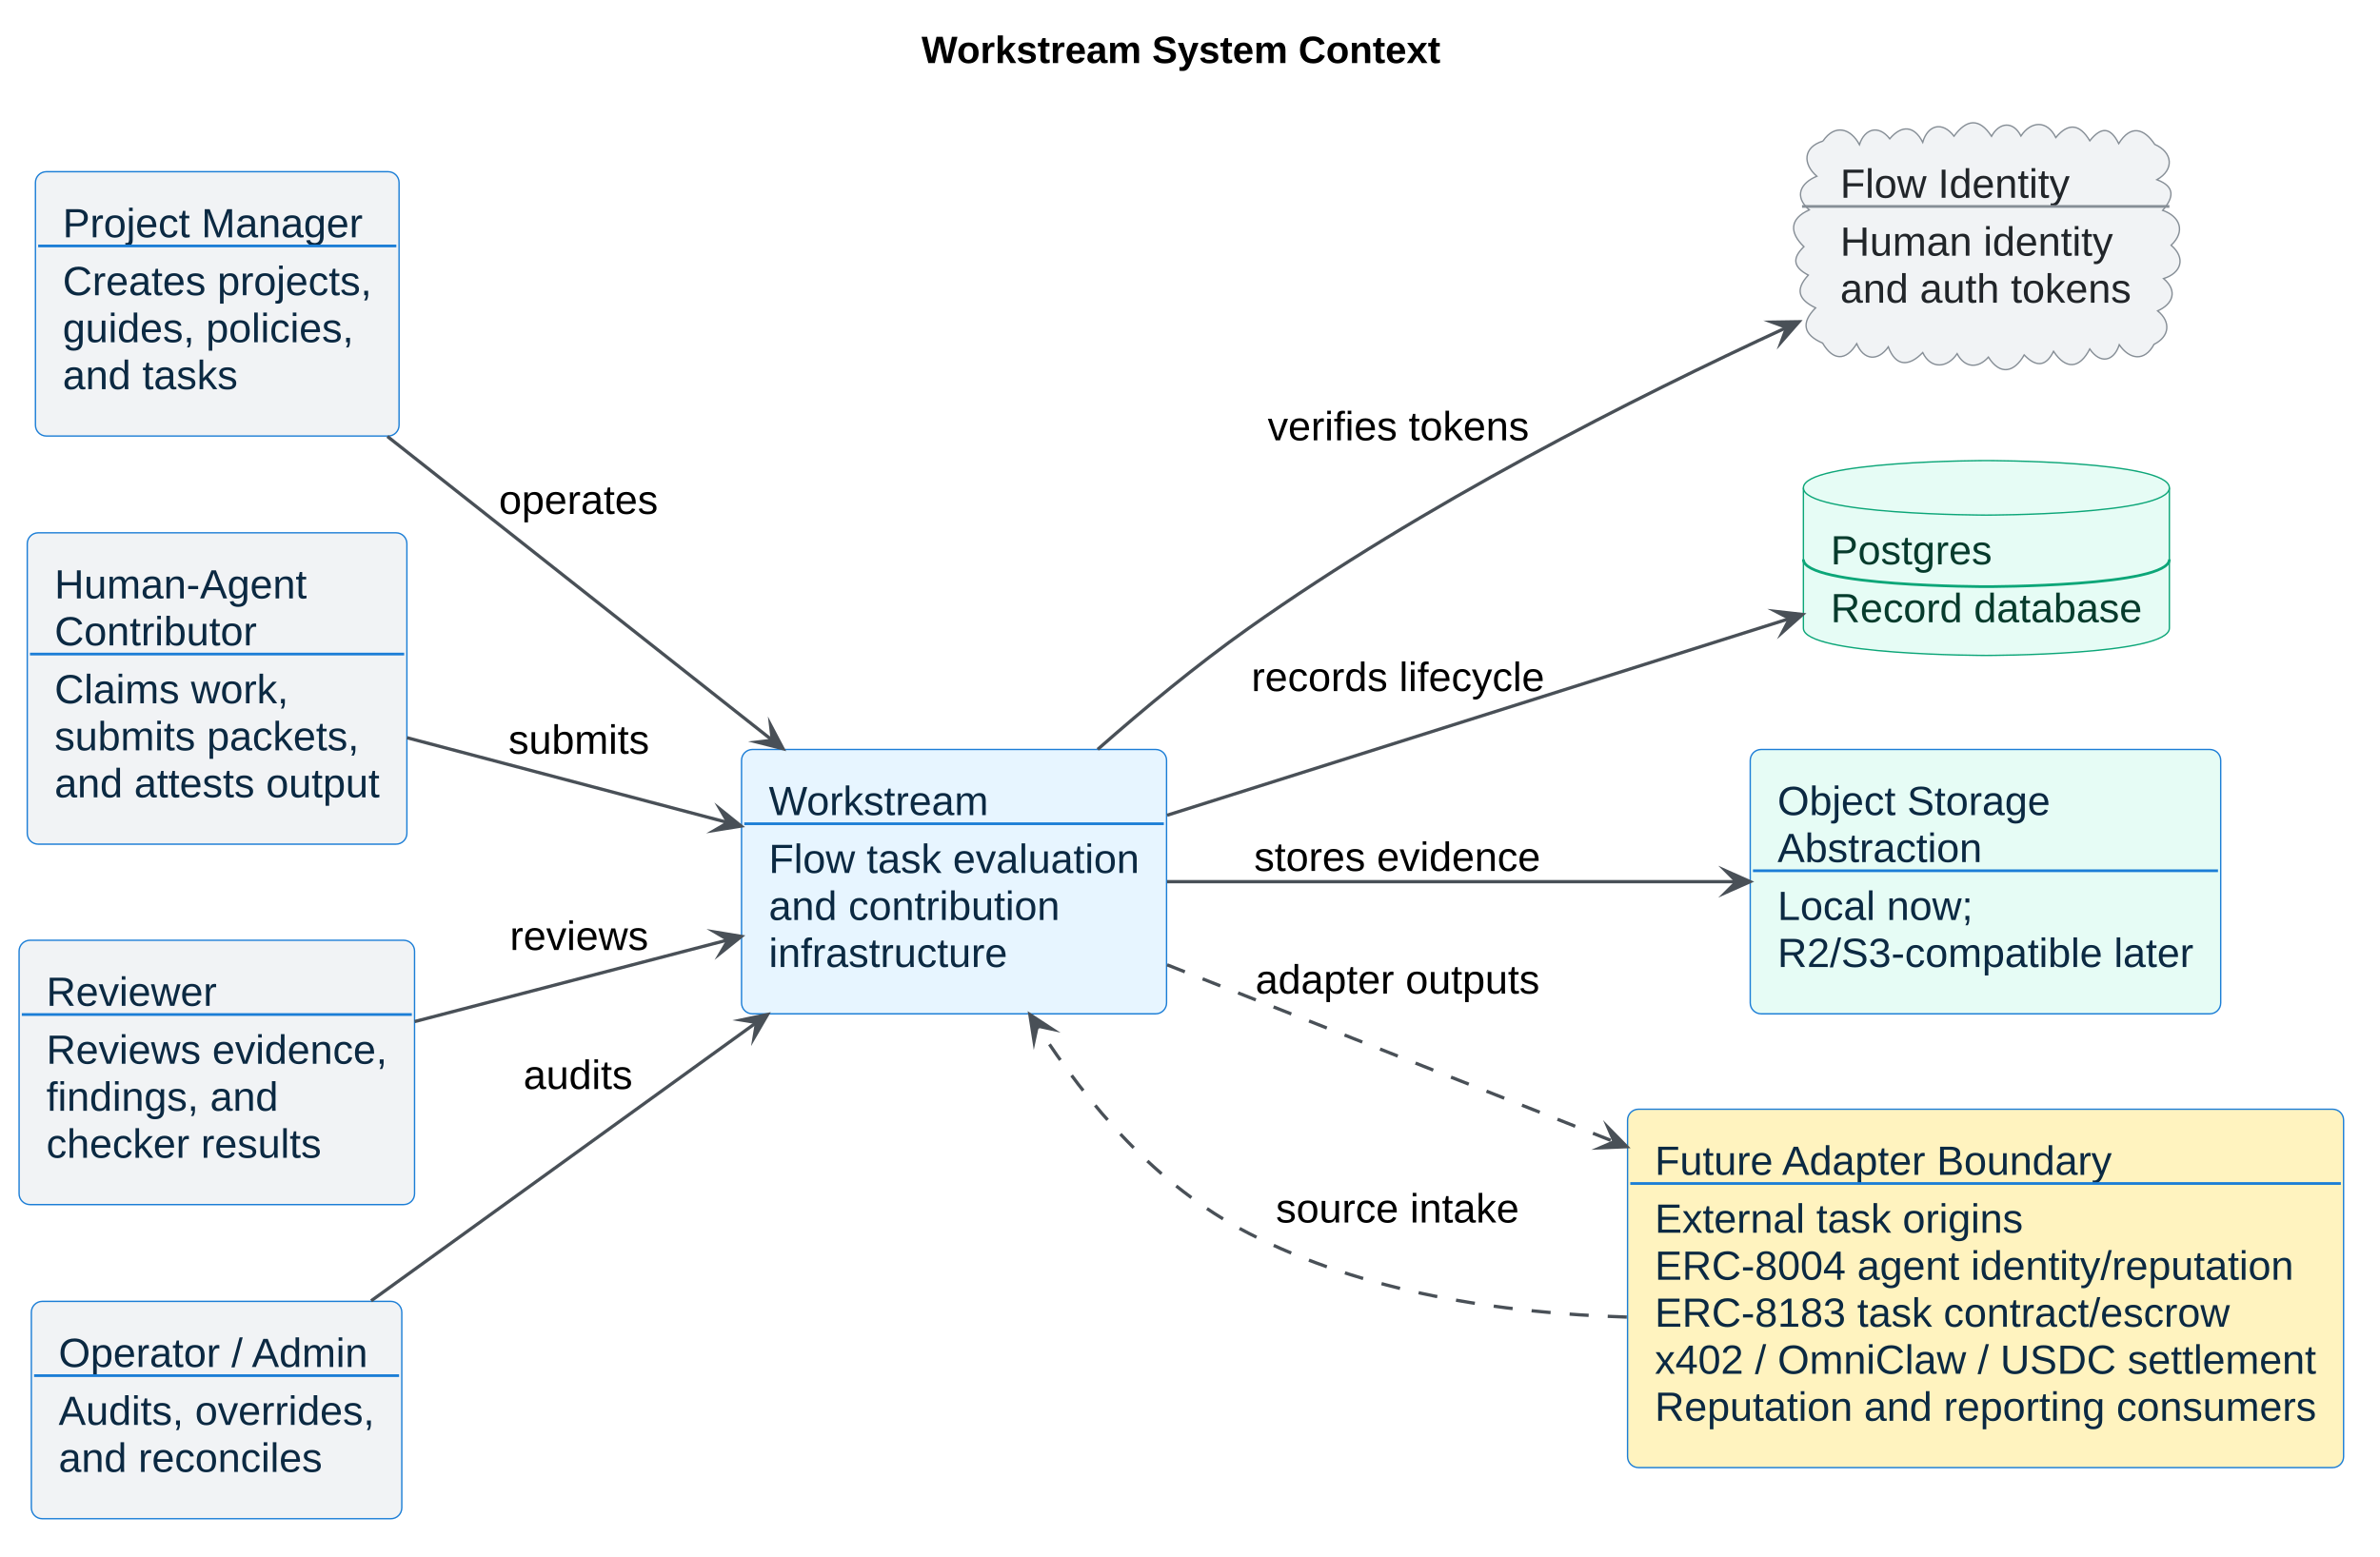
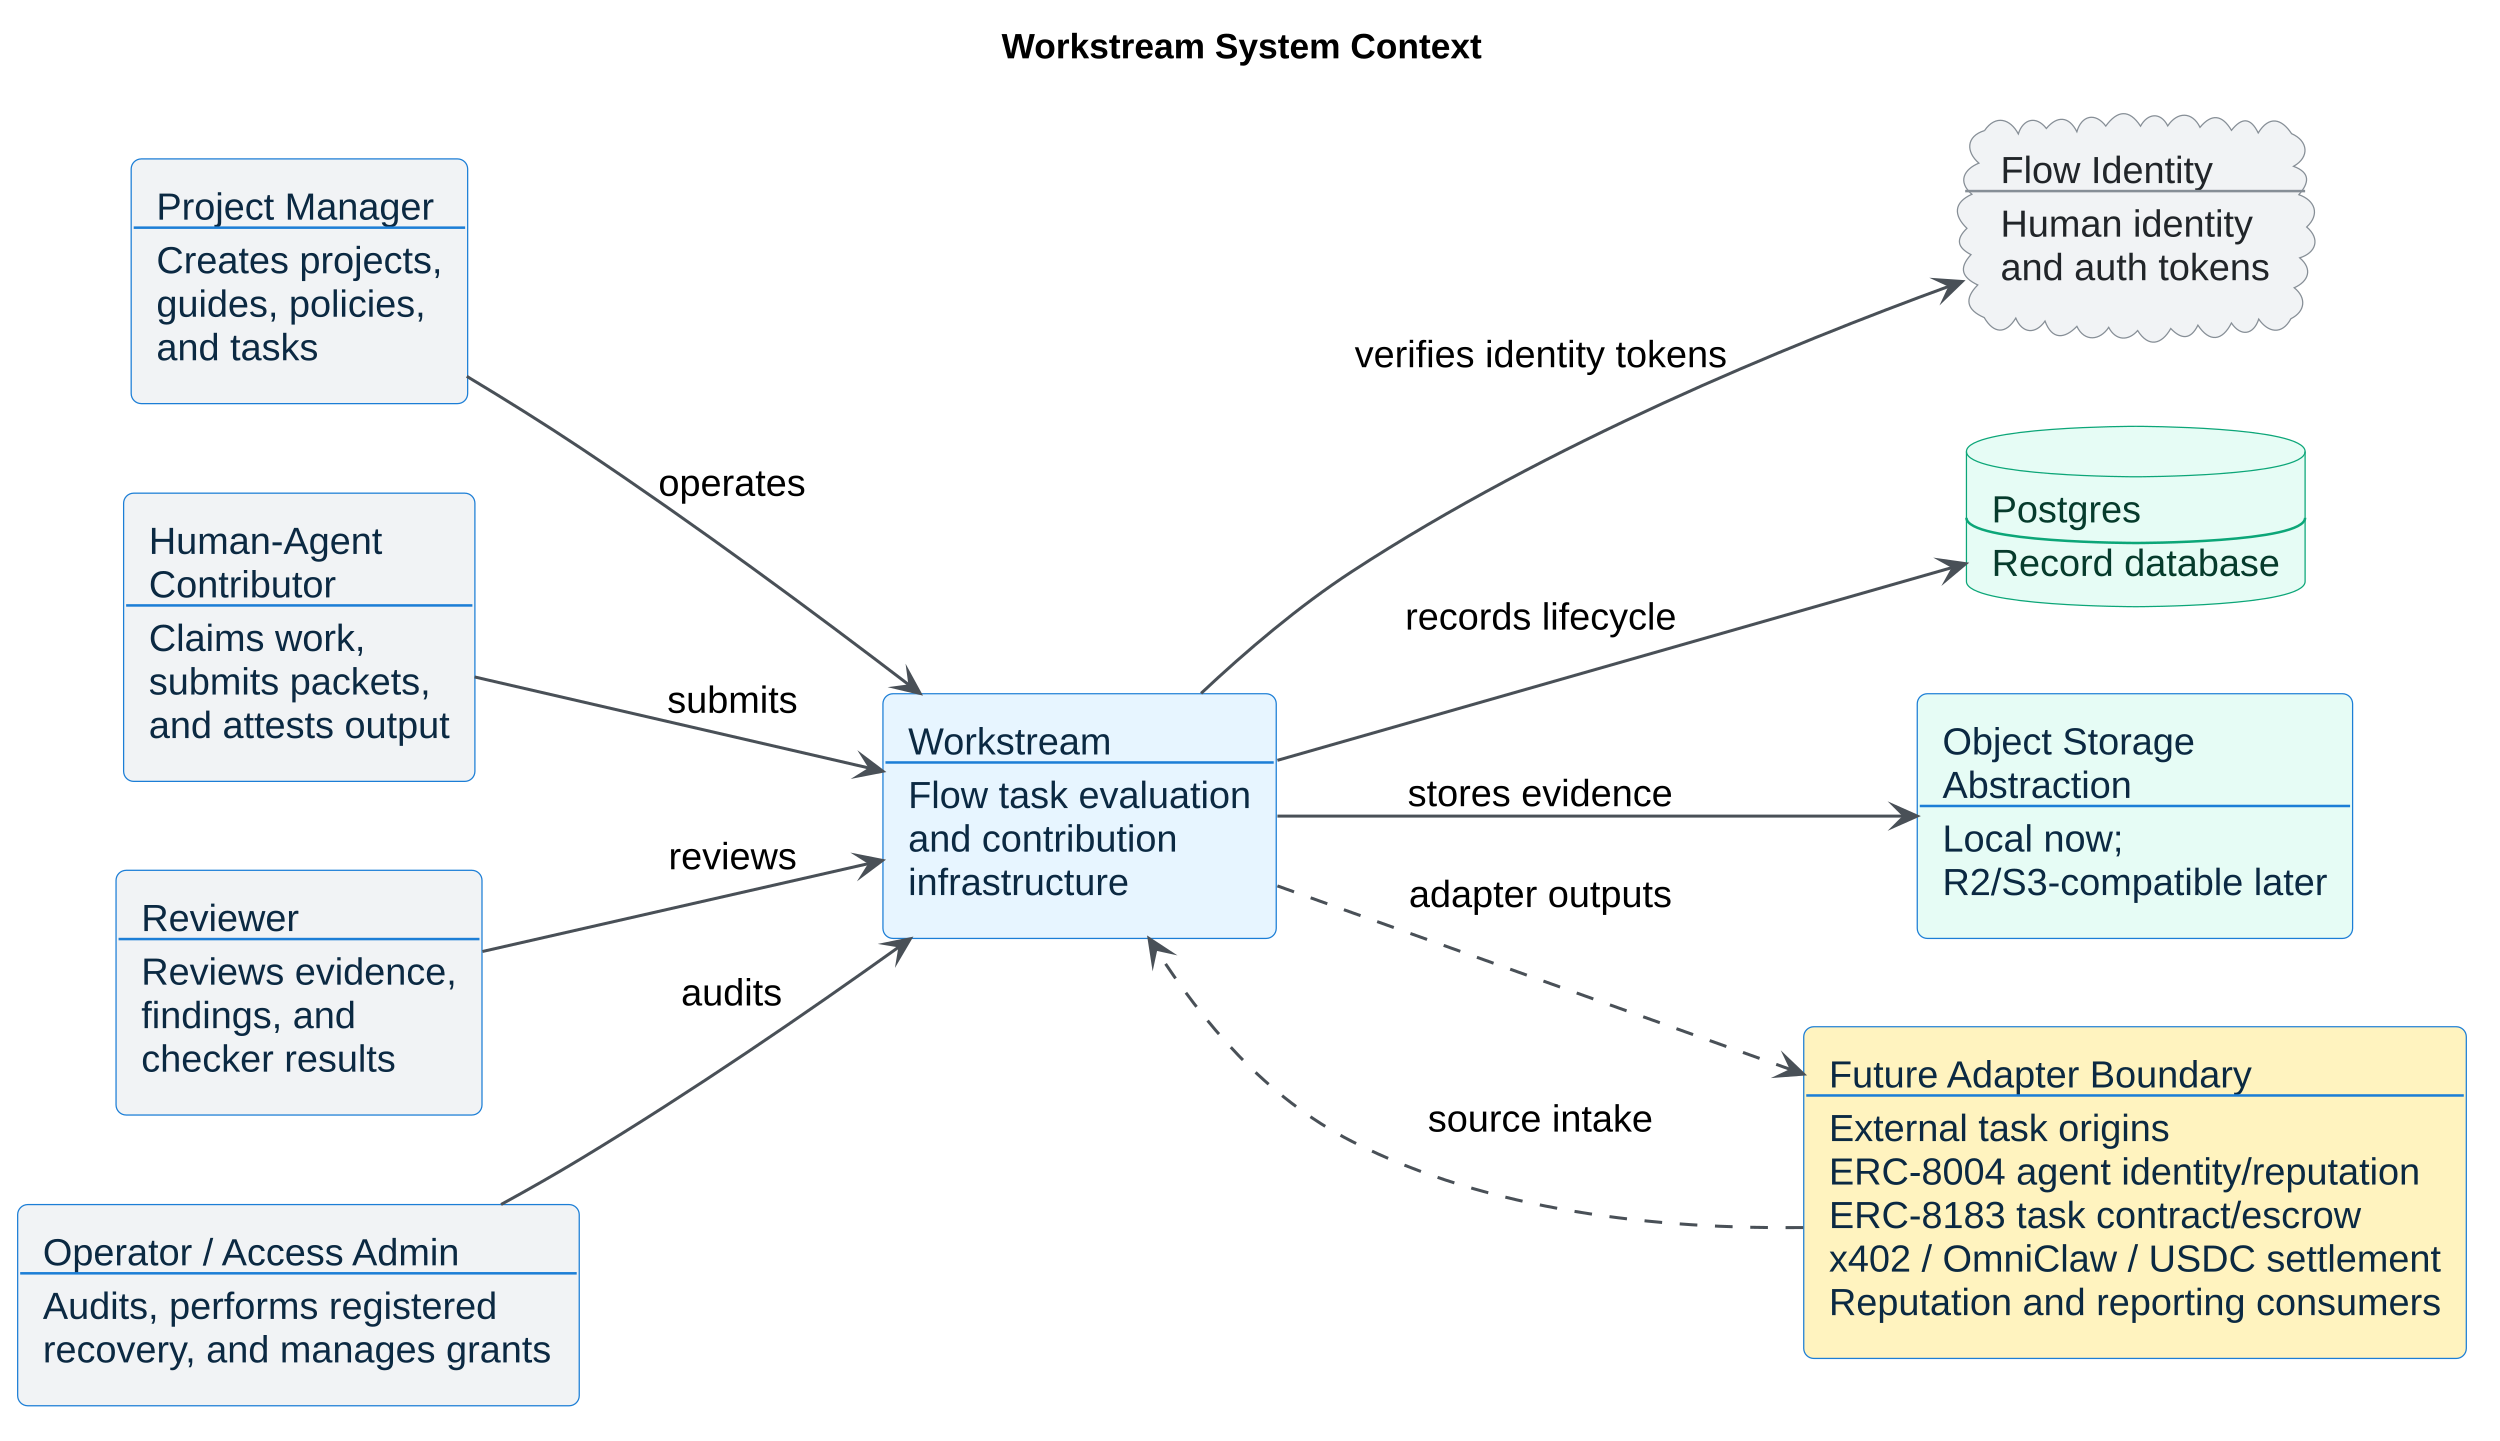
- <svg xmlns="http://www.w3.org/2000/svg" contentStyleType="text/css" data-diagram-type="DESCRIPTION" height="571px" preserveAspectRatio="none" style="width:873px;height:571px;background:#FFFFFF;" version="1.1" viewBox="0 0 873 571" width="873px" zoomAndPan="magnify">
+ <svg xmlns="http://www.w3.org/2000/svg" contentStyleType="text/css" data-diagram-type="DESCRIPTION" height="571px" preserveAspectRatio="none" style="width:991px;height:571px;background:#FFFFFF;" version="1.1" viewBox="0 0 991 571" width="991px" zoomAndPan="magnify">
  <defs />
  <g>
    <g class="title" data-source-line="1">
-       <text fill="#000000" font-family="Arial" font-size="14" font-weight="700" lengthAdjust="spacing" textLength="190.613" x="338.015" y="23.132">Workstream System Context</text>
+       <text fill="#000000" font-family="Arial" font-size="14" font-weight="700" lengthAdjust="spacing" textLength="190.613" x="397.015" y="23.132">Workstream System Context</text>
    </g>
    <g class="entity" data-qualified-name="project_manager" data-source-line="29" id="ent0001">
-       <rect fill="#F1F3F5" height="96.994" rx="4" ry="4" style="stroke:#1C7ED6;stroke-width:0.5;" width="133.379" x="13" y="62.996" />
-       <text fill="#0B2942" font-family="Arial" font-size="15" lengthAdjust="spacing" textLength="110.054" x="23" y="87.066">Project Manager</text>
-       <line style="stroke:#1C7ED6;stroke-width:1;" x1="14" x2="145.379" y1="90.244" y2="90.244" />
-       <text fill="#0B2942" font-family="Arial" font-size="15" lengthAdjust="spacing" textLength="113.379" x="23" y="108.314">Creates projects,</text>
-       <text fill="#0B2942" font-family="Arial" font-size="15" lengthAdjust="spacing" textLength="106.728" x="23" y="125.563">guides, policies,</text>
-       <text fill="#0B2942" font-family="Arial" font-size="15" lengthAdjust="spacing" textLength="64.204" x="23" y="142.811">and tasks</text>
+       <rect fill="#F1F3F5" height="96.994" rx="4" ry="4" style="stroke:#1C7ED6;stroke-width:0.5;" width="133.379" x="52" y="62.996" />
+       <text fill="#0B2942" font-family="Arial" font-size="15" lengthAdjust="spacing" textLength="110.054" x="62" y="87.066">Project Manager</text>
+       <line style="stroke:#1C7ED6;stroke-width:1;" x1="53" x2="184.379" y1="90.244" y2="90.244" />
+       <text fill="#0B2942" font-family="Arial" font-size="15" lengthAdjust="spacing" textLength="113.379" x="62" y="108.314">Creates projects,</text>
+       <text fill="#0B2942" font-family="Arial" font-size="15" lengthAdjust="spacing" textLength="106.728" x="62" y="125.563">guides, policies,</text>
+       <text fill="#0B2942" font-family="Arial" font-size="15" lengthAdjust="spacing" textLength="64.204" x="62" y="142.811">and tasks</text>
    </g>
    <g class="entity" data-qualified-name="worker" data-source-line="30" id="ent0002">
-       <rect fill="#F1F3F5" height="114.243" rx="4" ry="4" style="stroke:#1C7ED6;stroke-width:0.5;" width="139.253" x="10" y="195.496" />
-       <text fill="#0B2942" font-family="Arial" font-size="15" lengthAdjust="spacing" textLength="92.549" x="20" y="219.566">Human-Agent</text>
-       <text fill="#0B2942" font-family="Arial" font-size="15" lengthAdjust="spacing" textLength="74.202" x="20" y="236.814">Contributor</text>
-       <line style="stroke:#1C7ED6;stroke-width:1;" x1="11" x2="148.253" y1="239.993" y2="239.993" />
-       <text fill="#0B2942" font-family="Arial" font-size="15" lengthAdjust="spacing" textLength="85.84" x="20" y="258.063">Claims work,</text>
-       <text fill="#0B2942" font-family="Arial" font-size="15" lengthAdjust="spacing" textLength="111.709" x="20" y="275.311">submits packets,</text>
-       <text fill="#0B2942" font-family="Arial" font-size="15" lengthAdjust="spacing" textLength="119.253" x="20" y="292.56">and attests output</text>
+       <rect fill="#F1F3F5" height="114.243" rx="4" ry="4" style="stroke:#1C7ED6;stroke-width:0.5;" width="139.253" x="49" y="195.496" />
+       <text fill="#0B2942" font-family="Arial" font-size="15" lengthAdjust="spacing" textLength="92.549" x="59" y="219.566">Human-Agent</text>
+       <text fill="#0B2942" font-family="Arial" font-size="15" lengthAdjust="spacing" textLength="74.202" x="59" y="236.814">Contributor</text>
+       <line style="stroke:#1C7ED6;stroke-width:1;" x1="50" x2="187.253" y1="239.993" y2="239.993" />
+       <text fill="#0B2942" font-family="Arial" font-size="15" lengthAdjust="spacing" textLength="85.84" x="59" y="258.063">Claims work,</text>
+       <text fill="#0B2942" font-family="Arial" font-size="15" lengthAdjust="spacing" textLength="111.709" x="59" y="275.311">submits packets,</text>
+       <text fill="#0B2942" font-family="Arial" font-size="15" lengthAdjust="spacing" textLength="119.253" x="59" y="292.56">and attests output</text>
    </g>
    <g class="entity" data-qualified-name="reviewer" data-source-line="31" id="ent0003">
-       <rect fill="#F1F3F5" height="96.994" rx="4" ry="4" style="stroke:#1C7ED6;stroke-width:0.5;" width="145.061" x="7" y="344.996" />
-       <text fill="#0B2942" font-family="Arial" font-size="15" lengthAdjust="spacing" textLength="62.52" x="17" y="369.066">Reviewer</text>
-       <line style="stroke:#1C7ED6;stroke-width:1;" x1="8" x2="151.061" y1="372.244" y2="372.244" />
-       <text fill="#0B2942" font-family="Arial" font-size="15" lengthAdjust="spacing" textLength="125.061" x="17" y="390.314">Reviews evidence,</text>
-       <text fill="#0B2942" font-family="Arial" font-size="15" lengthAdjust="spacing" textLength="85.064" x="17" y="407.563">findings, and</text>
-       <text fill="#0B2942" font-family="Arial" font-size="15" lengthAdjust="spacing" textLength="100.869" x="17" y="424.811">checker results</text>
+       <rect fill="#F1F3F5" height="96.994" rx="4" ry="4" style="stroke:#1C7ED6;stroke-width:0.5;" width="145.061" x="46" y="344.996" />
+       <text fill="#0B2942" font-family="Arial" font-size="15" lengthAdjust="spacing" textLength="62.52" x="56" y="369.066">Reviewer</text>
+       <line style="stroke:#1C7ED6;stroke-width:1;" x1="47" x2="190.061" y1="372.244" y2="372.244" />
+       <text fill="#0B2942" font-family="Arial" font-size="15" lengthAdjust="spacing" textLength="125.061" x="56" y="390.314">Reviews evidence,</text>
+       <text fill="#0B2942" font-family="Arial" font-size="15" lengthAdjust="spacing" textLength="85.064" x="56" y="407.563">findings, and</text>
+       <text fill="#0B2942" font-family="Arial" font-size="15" lengthAdjust="spacing" textLength="100.869" x="56" y="424.811">checker results</text>
    </g>
    <g class="entity" data-qualified-name="operator" data-source-line="32" id="ent0004">
-       <rect fill="#F1F3F5" height="79.746" rx="4" ry="4" style="stroke:#1C7ED6;stroke-width:0.5;" width="135.884" x="11.5" y="477.496" />
-       <text fill="#0B2942" font-family="Arial" font-size="15" lengthAdjust="spacing" textLength="114.214" x="21.5" y="501.566">Operator / Admin</text>
-       <line style="stroke:#1C7ED6;stroke-width:1;" x1="12.5" x2="146.384" y1="504.744" y2="504.744" />
-       <text fill="#0B2942" font-family="Arial" font-size="15" lengthAdjust="spacing" textLength="115.884" x="21.5" y="522.814">Audits, overrides,</text>
-       <text fill="#0B2942" font-family="Arial" font-size="15" lengthAdjust="spacing" textLength="96.724" x="21.5" y="540.063">and reconciles</text>
+       <rect fill="#F1F3F5" height="79.746" rx="4" ry="4" style="stroke:#1C7ED6;stroke-width:0.5;" width="222.61" x="7" y="477.496" />
+       <text fill="#0B2942" font-family="Arial" font-size="15" lengthAdjust="spacing" textLength="166.728" x="17" y="501.566">Operator / Access Admin</text>
+       <line style="stroke:#1C7ED6;stroke-width:1;" x1="8" x2="228.61" y1="504.744" y2="504.744" />
+       <text fill="#0B2942" font-family="Arial" font-size="15" lengthAdjust="spacing" textLength="180.073" x="17" y="522.814">Audits, performs registered</text>
+       <text fill="#0B2942" font-family="Arial" font-size="15" lengthAdjust="spacing" textLength="202.61" x="17" y="540.063">recovery, and manages grants</text>
    </g>
    <g class="entity" data-qualified-name="workstream" data-source-line="34" id="ent0005">
-       <rect fill="#E7F5FF" height="96.994" rx="4" ry="4" style="stroke:#1C7ED6;stroke-width:0.5;" width="155.901" x="272" y="274.996" />
-       <text fill="#0B2942" font-family="Arial" font-size="15" lengthAdjust="spacing" textLength="80.837" x="282" y="299.066">Workstream</text>
-       <line style="stroke:#1C7ED6;stroke-width:1;" x1="273" x2="426.901" y1="302.244" y2="302.244" />
-       <text fill="#0B2942" font-family="Arial" font-size="15" lengthAdjust="spacing" textLength="135.901" x="282" y="320.314">Flow task evaluation</text>
-       <text fill="#0B2942" font-family="Arial" font-size="15" lengthAdjust="spacing" textLength="106.743" x="282" y="337.563">and contribution</text>
-       <text fill="#0B2942" font-family="Arial" font-size="15" lengthAdjust="spacing" textLength="87.532" x="282" y="354.811">infrastructure</text>
+       <rect fill="#E7F5FF" height="96.994" rx="4" ry="4" style="stroke:#1C7ED6;stroke-width:0.5;" width="155.901" x="350" y="274.996" />
+       <text fill="#0B2942" font-family="Arial" font-size="15" lengthAdjust="spacing" textLength="80.837" x="360" y="299.066">Workstream</text>
+       <line style="stroke:#1C7ED6;stroke-width:1;" x1="351" x2="504.901" y1="302.244" y2="302.244" />
+       <text fill="#0B2942" font-family="Arial" font-size="15" lengthAdjust="spacing" textLength="135.901" x="360" y="320.314">Flow task evaluation</text>
+       <text fill="#0B2942" font-family="Arial" font-size="15" lengthAdjust="spacing" textLength="106.743" x="360" y="337.563">and contribution</text>
+       <text fill="#0B2942" font-family="Arial" font-size="15" lengthAdjust="spacing" textLength="87.532" x="360" y="354.811">infrastructure</text>
    </g>
    <g class="entity" data-qualified-name="flow_auth" data-source-line="36" id="ent0006">
-       <path d="M668.667,51.763 C673.048,45.335 678.889,47.092 682.054,53.074 C683.959,47.136 689.108,45.683 693.175,50.924 C697.494,45.779 702.158,46.021 705.268,52.214 C707.132,45.772 712.519,44.405 716.736,49.965 C721.303,43.736 725.984,43.099 730.512,50.006 C733.268,44.9 738.422,44.221 741.293,49.89 C744.995,44.336 750.921,44.026 754.083,50.465 C758.82,44.795 762.934,45.603 766.555,51.654 C770.693,46.445 774.123,46.523 777.158,52.683 C781.476,45.752 786.354,46.941 790.38,52.98 C796.97,55.843 797.679,62.271 791.169,65.932 C798.034,68.512 797.299,72.558 793.285,77.184 C799.657,79.409 801.779,84.912 796.381,89.984 C801.903,94.704 800.083,100.203 793.616,102.212 C798.901,106.699 797.077,111.586 791.435,114.062 C796.39,118.052 795.839,123.501 790.116,126.344 C786.578,132.923 781.05,131.851 777.364,126.503 C775.302,132.786 770.288,133.574 766.537,128.051 C762.865,135.266 757.838,135.819 753.252,128.911 C750.353,134.821 746.648,134.577 742.49,130.233 C738.932,136.54 733.731,137.967 729.36,131.039 C725.564,135.375 720.63,135.008 717.888,129.776 C714.464,134.961 708.328,135.721 705.27,129.375 C700.378,134.423 695.446,134.802 692.641,127.278 C688.909,132.654 683.615,132.29 681.055,126.104 C677.064,132.622 672.309,132.322 668.542,125.888 C661.531,122.863 660.496,118.464 665.976,112.96 C659.809,110.001 658.283,106.395 663.297,100.943 C657.896,98.095 657.151,94.878 661.693,90.503 C656.362,85.394 656.353,80.287 663.652,77.01 C657.83,71.988 660.59,67.076 666.421,64.669 C661.273,60.229 661.285,54.022 668.667,51.763" fill="#F1F3F5" style="stroke:#868E96;stroke-width:0.5;" />
-       <text fill="#212529" font-family="Arial" font-size="15" lengthAdjust="spacing" textLength="84.199" x="675" y="72.566">Flow Identity</text>
-       <line style="stroke:#868E96;stroke-width:1;" x1="661" x2="795.75" y1="75.744" y2="75.744" />
-       <text fill="#212529" font-family="Arial" font-size="15" lengthAdjust="spacing" textLength="100.049" x="675" y="93.814">Human identity</text>
-       <text fill="#212529" font-family="Arial" font-size="15" lengthAdjust="spacing" textLength="106.751" x="675" y="111.063">and auth tokens</text>
+       <path d="M786.667,51.763 C791.048,45.335 796.889,47.092 800.054,53.074 C801.959,47.136 807.108,45.683 811.175,50.924 C815.494,45.779 820.158,46.021 823.268,52.214 C825.132,45.772 830.519,44.405 834.736,49.965 C839.303,43.736 843.984,43.099 848.512,50.006 C851.268,44.9 856.422,44.221 859.293,49.89 C862.995,44.336 868.921,44.026 872.083,50.465 C876.82,44.795 880.934,45.603 884.555,51.654 C888.693,46.445 892.123,46.523 895.158,52.683 C899.476,45.752 904.354,46.941 908.38,52.98 C914.97,55.843 915.679,62.271 909.169,65.932 C916.034,68.512 915.299,72.558 911.285,77.184 C917.657,79.409 919.779,84.912 914.381,89.984 C919.903,94.704 918.083,100.203 911.616,102.212 C916.901,106.699 915.077,111.586 909.435,114.062 C914.39,118.052 913.839,123.501 908.116,126.344 C904.578,132.923 899.05,131.851 895.364,126.503 C893.302,132.786 888.288,133.574 884.537,128.051 C880.865,135.266 875.838,135.819 871.252,128.911 C868.353,134.821 864.648,134.577 860.49,130.233 C856.932,136.54 851.731,137.967 847.36,131.039 C843.564,135.375 838.63,135.008 835.888,129.776 C832.464,134.961 826.328,135.721 823.27,129.375 C818.378,134.423 813.446,134.802 810.641,127.278 C806.909,132.654 801.615,132.29 799.055,126.104 C795.064,132.622 790.309,132.322 786.542,125.888 C779.531,122.863 778.496,118.464 783.976,112.96 C777.809,110.001 776.283,106.395 781.297,100.943 C775.896,98.095 775.151,94.878 779.693,90.503 C774.362,85.394 774.353,80.287 781.652,77.01 C775.83,71.988 778.59,67.076 784.421,64.669 C779.273,60.229 779.285,54.022 786.667,51.763" fill="#F1F3F5" style="stroke:#868E96;stroke-width:0.5;" />
+       <text fill="#212529" font-family="Arial" font-size="15" lengthAdjust="spacing" textLength="84.199" x="793" y="72.566">Flow Identity</text>
+       <line style="stroke:#868E96;stroke-width:1;" x1="779" x2="913.75" y1="75.744" y2="75.744" />
+       <text fill="#212529" font-family="Arial" font-size="15" lengthAdjust="spacing" textLength="100.049" x="793" y="93.814">Human identity</text>
+       <text fill="#212529" font-family="Arial" font-size="15" lengthAdjust="spacing" textLength="106.751" x="793" y="111.063">and auth tokens</text>
    </g>
    <g class="entity" data-qualified-name="postgres" data-source-line="37" id="ent0007">
-       <path d="M661.5,178.996 C661.5,168.996 728.622,168.996 728.622,168.996 C728.622,168.996 795.743,168.996 795.743,178.996 L795.743,230.493 C795.743,240.493 728.622,240.493 728.622,240.493 C728.622,240.493 661.5,240.493 661.5,230.493 L661.5,178.996" fill="#E6FCF5" style="stroke:#0CA678;stroke-width:0.5;" />
-       <path d="M661.5,178.996 C661.5,188.996 728.622,188.996 728.622,188.996 C728.622,188.996 795.743,188.996 795.743,178.996" fill="none" style="stroke:#0CA678;stroke-width:0.5;" />
-       <text fill="#063B2C" font-family="Arial" font-size="15" lengthAdjust="spacing" textLength="59.194" x="671.5" y="207.066">Postgres</text>
-       <path d="M661.5,205.244 C661.5,215.244 728.622,215.244 728.622,215.244 C728.622,215.244 795.743,215.244 795.743,205.244" fill="none" style="stroke:#0CA678;stroke-width:1;" />
-       <text fill="#063B2C" font-family="Arial" font-size="15" lengthAdjust="spacing" textLength="114.243" x="671.5" y="228.314">Record database</text>
+       <path d="M779.5,178.996 C779.5,168.996 846.622,168.996 846.622,168.996 C846.622,168.996 913.743,168.996 913.743,178.996 L913.743,230.493 C913.743,240.493 846.622,240.493 846.622,240.493 C846.622,240.493 779.5,240.493 779.5,230.493 L779.5,178.996" fill="#E6FCF5" style="stroke:#0CA678;stroke-width:0.5;" />
+       <path d="M779.5,178.996 C779.5,188.996 846.622,188.996 846.622,188.996 C846.622,188.996 913.743,188.996 913.743,178.996" fill="none" style="stroke:#0CA678;stroke-width:0.5;" />
+       <text fill="#063B2C" font-family="Arial" font-size="15" lengthAdjust="spacing" textLength="59.194" x="789.5" y="207.066">Postgres</text>
+       <path d="M779.5,205.244 C779.5,215.244 846.622,215.244 846.622,215.244 C846.622,215.244 913.743,215.244 913.743,205.244" fill="none" style="stroke:#0CA678;stroke-width:1;" />
+       <text fill="#063B2C" font-family="Arial" font-size="15" lengthAdjust="spacing" textLength="114.243" x="789.5" y="228.314">Record database</text>
    </g>
    <g class="entity" data-qualified-name="storage" data-source-line="38" id="ent0008">
-       <rect fill="#E6FCF5" height="96.994" rx="4" ry="4" style="stroke:#1C7ED6;stroke-width:0.5;" width="172.571" x="642" y="274.996" />
-       <text fill="#0B2942" font-family="Arial" font-size="15" lengthAdjust="spacing" textLength="100.056" x="652" y="299.066">Object Storage</text>
-       <text fill="#0B2942" font-family="Arial" font-size="15" lengthAdjust="spacing" textLength="75.037" x="652" y="316.314">Abstraction</text>
-       <line style="stroke:#1C7ED6;stroke-width:1;" x1="643" x2="813.571" y1="319.493" y2="319.493" />
-       <text fill="#0B2942" font-family="Arial" font-size="15" lengthAdjust="spacing" textLength="71.711" x="652" y="337.563">Local now;</text>
-       <text fill="#0B2942" font-family="Arial" font-size="15" lengthAdjust="spacing" textLength="152.571" x="652" y="354.811">R2/S3-compatible later</text>
+       <rect fill="#E6FCF5" height="96.994" rx="4" ry="4" style="stroke:#1C7ED6;stroke-width:0.5;" width="172.571" x="760" y="274.996" />
+       <text fill="#0B2942" font-family="Arial" font-size="15" lengthAdjust="spacing" textLength="100.056" x="770" y="299.066">Object Storage</text>
+       <text fill="#0B2942" font-family="Arial" font-size="15" lengthAdjust="spacing" textLength="75.037" x="770" y="316.314">Abstraction</text>
+       <line style="stroke:#1C7ED6;stroke-width:1;" x1="761" x2="931.571" y1="319.493" y2="319.493" />
+       <text fill="#0B2942" font-family="Arial" font-size="15" lengthAdjust="spacing" textLength="71.711" x="770" y="337.563">Local now;</text>
+       <text fill="#0B2942" font-family="Arial" font-size="15" lengthAdjust="spacing" textLength="152.571" x="770" y="354.811">R2/S3-compatible later</text>
    </g>
    <g class="entity" data-qualified-name="future_boundary" data-source-line="40" id="ent0009">
-       <rect fill="#FFF3BF" height="131.491" rx="4" ry="4" style="stroke:#1C7ED6;stroke-width:0.5;" width="262.644" x="597" y="406.996" />
-       <text fill="#0B2942" font-family="Arial" font-size="15" lengthAdjust="spacing" textLength="168.435" x="607" y="431.066">Future Adapter Boundary</text>
-       <line style="stroke:#1C7ED6;stroke-width:1;" x1="598" x2="858.644" y1="434.244" y2="434.244" />
-       <text fill="#0B2942" font-family="Arial" font-size="15" lengthAdjust="spacing" textLength="135.059" x="607" y="452.314">External task origins</text>
-       <text fill="#0B2942" font-family="Arial" font-size="15" lengthAdjust="spacing" textLength="234.316" x="607" y="469.563">ERC-8004 agent identity/reputation</text>
-       <text fill="#0B2942" font-family="Arial" font-size="15" lengthAdjust="spacing" textLength="210.916" x="607" y="486.811">ERC-8183 task contract/escrow</text>
-       <text fill="#0B2942" font-family="Arial" font-size="15" lengthAdjust="spacing" textLength="242.578" x="607" y="504.06">x402 / OmniClaw / USDC settlement</text>
-       <text fill="#0B2942" font-family="Arial" font-size="15" lengthAdjust="spacing" textLength="242.644" x="607" y="521.308">Reputation and reporting consumers</text>
+       <rect fill="#FFF3BF" height="131.491" rx="4" ry="4" style="stroke:#1C7ED6;stroke-width:0.5;" width="262.644" x="715" y="406.996" />
+       <text fill="#0B2942" font-family="Arial" font-size="15" lengthAdjust="spacing" textLength="168.435" x="725" y="431.066">Future Adapter Boundary</text>
+       <line style="stroke:#1C7ED6;stroke-width:1;" x1="716" x2="976.644" y1="434.244" y2="434.244" />
+       <text fill="#0B2942" font-family="Arial" font-size="15" lengthAdjust="spacing" textLength="135.059" x="725" y="452.314">External task origins</text>
+       <text fill="#0B2942" font-family="Arial" font-size="15" lengthAdjust="spacing" textLength="234.316" x="725" y="469.563">ERC-8004 agent identity/reputation</text>
+       <text fill="#0B2942" font-family="Arial" font-size="15" lengthAdjust="spacing" textLength="210.916" x="725" y="486.811">ERC-8183 task contract/escrow</text>
+       <text fill="#0B2942" font-family="Arial" font-size="15" lengthAdjust="spacing" textLength="242.578" x="725" y="504.06">x402 / OmniClaw / USDC settlement</text>
+       <text fill="#0B2942" font-family="Arial" font-size="15" lengthAdjust="spacing" textLength="242.644" x="725" y="521.308">Reputation and reporting consumers</text>
    </g>
    <g class="link" data-entity-1="ent0001" data-entity-2="ent0005" data-link-type="dependency" data-source-line="42" id="lnk10">
-       <path d="M142.1,160.136 C185.61,194.486 239.756,237.237 283.296,271.617" fill="none" id="project_manager-to-workstream" style="stroke:#495057;stroke-width:1.2;" />
-       <polygon fill="#495057" points="287.22,274.716,282.635,265.999,283.296,271.617,277.678,272.278,287.22,274.716" style="stroke:#495057;stroke-width:1.2;stroke-linejoin:miter;stroke-miterlimit:10;" />
-       <text fill="#000000" font-family="Arial" font-size="15" lengthAdjust="spacing" textLength="58.374" x="183" y="188.566">operates</text>
+       <path d="M185.03,149.176 C199.98,158.176 215.68,167.946 230,177.496 C276.22,208.316 322.538,242.619 360.738,271.819" fill="none" id="project_manager-to-workstream" style="stroke:#495057;stroke-width:1.2;" />
+       <polygon fill="#495057" points="364.71,274.856,359.989,266.212,360.738,271.819,355.13,272.568,364.71,274.856" style="stroke:#495057;stroke-width:1.2;stroke-linejoin:miter;stroke-miterlimit:10;" />
+       <text fill="#000000" font-family="Arial" font-size="15" lengthAdjust="spacing" textLength="58.374" x="261" y="196.566">operates</text>
    </g>
    <g class="link" data-entity-1="ent0002" data-entity-2="ent0005" data-link-type="dependency" data-source-line="43" id="lnk11">
-       <path d="M149.3,270.686 C186.74,280.586 228.346,291.587 267.016,301.817" fill="none" id="worker-to-workstream" style="stroke:#495057;stroke-width:1.2;" />
-       <polygon fill="#495057" points="271.85,303.096,264.172,296.927,267.016,301.817,262.126,304.661,271.85,303.096" style="stroke:#495057;stroke-width:1.2;stroke-linejoin:miter;stroke-miterlimit:10;" />
-       <text fill="#000000" font-family="Arial" font-size="15" lengthAdjust="spacing" textLength="51.68" x="186.5" y="276.566">submits</text>
+       <path d="M188.13,268.346 C236.09,279.416 295.338,293.09 345.058,304.58" fill="none" id="worker-to-workstream" style="stroke:#495057;stroke-width:1.2;" />
+       <polygon fill="#495057" points="349.93,305.706,342.062,299.782,345.058,304.58,340.26,307.577,349.93,305.706" style="stroke:#495057;stroke-width:1.2;stroke-linejoin:miter;stroke-miterlimit:10;" />
+       <text fill="#000000" font-family="Arial" font-size="15" lengthAdjust="spacing" textLength="51.68" x="264.5" y="282.566">submits</text>
    </g>
    <g class="link" data-entity-1="ent0003" data-entity-2="ent0005" data-link-type="dependency" data-source-line="44" id="lnk12">
-       <path d="M152.1,374.826 C189.07,365.186 229.381,354.676 267.111,344.846" fill="none" id="reviewer-to-workstream" style="stroke:#495057;stroke-width:1.2;" />
-       <polygon fill="#495057" points="271.95,343.586,262.232,341.984,267.111,344.846,264.249,349.726,271.95,343.586" style="stroke:#495057;stroke-width:1.2;stroke-linejoin:miter;stroke-miterlimit:10;" />
-       <text fill="#000000" font-family="Arial" font-size="15" lengthAdjust="spacing" textLength="50.845" x="187" y="348.566">reviews</text>
+       <path d="M191.21,377.176 C238.77,366.346 296.265,353.255 344.915,342.185" fill="none" id="reviewer-to-workstream" style="stroke:#495057;stroke-width:1.2;" />
+       <polygon fill="#495057" points="349.79,341.076,340.127,339.172,344.915,342.185,341.902,346.973,349.79,341.076" style="stroke:#495057;stroke-width:1.2;stroke-linejoin:miter;stroke-miterlimit:10;" />
+       <text fill="#000000" font-family="Arial" font-size="15" lengthAdjust="spacing" textLength="50.845" x="265" y="344.566">reviews</text>
    </g>
    <g class="link" data-entity-1="ent0004" data-entity-2="ent0005" data-link-type="dependency" data-source-line="45" id="lnk13">
-       <path d="M136.13,477.296 C178.37,446.776 232.597,407.604 277.497,375.164" fill="none" id="operator-to-workstream" style="stroke:#495057;stroke-width:1.2;" />
-       <polygon fill="#495057" points="281.55,372.236,271.912,374.264,277.497,375.164,276.597,380.749,281.55,372.236" style="stroke:#495057;stroke-width:1.2;stroke-linejoin:miter;stroke-miterlimit:10;" />
-       <text fill="#000000" font-family="Arial" font-size="15" lengthAdjust="spacing" textLength="40.027" x="192" y="399.566">audits</text>
+       <path d="M198.62,477.456 C209.28,471.626 219.99,465.546 230,459.496 C274.81,432.406 319.173,401.945 356.793,375.035" fill="none" id="operator-to-workstream" style="stroke:#495057;stroke-width:1.2;" />
+       <polygon fill="#495057" points="360.86,372.126,351.213,374.108,356.793,375.035,355.867,380.615,360.86,372.126" style="stroke:#495057;stroke-width:1.2;stroke-linejoin:miter;stroke-miterlimit:10;" />
+       <text fill="#000000" font-family="Arial" font-size="15" lengthAdjust="spacing" textLength="40.027" x="270" y="398.566">audits</text>
    </g>
    <g class="link" data-entity-1="ent0005" data-entity-2="ent0006" data-link-type="dependency" data-source-line="47" id="lnk14">
-       <path d="M402.63,274.966 C419.68,259.956 439.12,243.866 458,230.496 C522.52,184.806 599.061,146.153 655.341,120.153" fill="none" id="workstream-to-flow_auth" style="stroke:#495057;stroke-width:1.2;" />
-       <polygon fill="#495057" points="659.88,118.056,650.032,118.199,655.341,120.153,653.387,125.462,659.88,118.056" style="stroke:#495057;stroke-width:1.2;stroke-linejoin:miter;stroke-miterlimit:10;" />
-       <text fill="#000000" font-family="Arial" font-size="15" lengthAdjust="spacing" textLength="95.874" x="465" y="161.566">verifies tokens</text>
+       <path d="M476.11,274.846 C493.87,258.166 514.89,240.266 536,226.496 C613.61,175.876 708.174,137.022 773.074,113.302" fill="none" id="workstream-to-flow_auth" style="stroke:#495057;stroke-width:1.2;" />
+       <polygon fill="#495057" points="777.77,111.586,767.944,110.918,773.074,113.302,770.69,118.432,777.77,111.586" style="stroke:#495057;stroke-width:1.2;stroke-linejoin:miter;stroke-miterlimit:10;" />
+       <text fill="#000000" font-family="Arial" font-size="15" lengthAdjust="spacing" textLength="147.568" x="537" y="145.566">verifies identity tokens</text>
    </g>
    <g class="link" data-entity-1="ent0005" data-entity-2="ent0007" data-link-type="dependency" data-source-line="48" id="lnk15">
-       <path d="M428.1,299.126 C496.73,277.436 591.292,247.542 656.432,226.962" fill="none" id="workstream-to-postgres" style="stroke:#495057;stroke-width:1.2;" />
-       <polygon fill="#495057" points="661.2,225.456,651.413,224.353,656.432,226.962,653.823,231.981,661.2,225.456" style="stroke:#495057;stroke-width:1.2;stroke-linejoin:miter;stroke-miterlimit:10;" />
-       <text fill="#000000" font-family="Arial" font-size="15" lengthAdjust="spacing" textLength="107.534" x="459" y="253.566">records lifecycle</text>
+       <path d="M506.36,301.396 C584.82,278.976 700.152,246.029 774.382,224.819" fill="none" id="workstream-to-postgres" style="stroke:#495057;stroke-width:1.2;" />
+       <polygon fill="#495057" points="779.19,223.446,769.437,222.072,774.382,224.819,771.635,229.764,779.19,223.446" style="stroke:#495057;stroke-width:1.2;stroke-linejoin:miter;stroke-miterlimit:10;" />
+       <text fill="#000000" font-family="Arial" font-size="15" lengthAdjust="spacing" textLength="107.534" x="557" y="249.566">records lifecycle</text>
    </g>
    <g class="link" data-entity-1="ent0005" data-entity-2="ent0008" data-link-type="dependency" data-source-line="49" id="lnk16">
-       <path d="M428.1,323.496 C490.27,323.496 572.65,323.496 636.97,323.496" fill="none" id="workstream-to-storage" style="stroke:#495057;stroke-width:1.2;" />
-       <polygon fill="#495057" points="641.97,323.496,632.97,319.496,636.97,323.496,632.97,327.496,641.97,323.496" style="stroke:#495057;stroke-width:1.2;stroke-linejoin:miter;stroke-miterlimit:10;" />
-       <text fill="#000000" font-family="Arial" font-size="15" lengthAdjust="spacing" textLength="105.059" x="460" y="319.566">stores evidence</text>
+       <path d="M506.36,323.496 C578.35,323.496 680.43,323.496 754.94,323.496" fill="none" id="workstream-to-storage" style="stroke:#495057;stroke-width:1.2;" />
+       <polygon fill="#495057" points="759.94,323.496,750.94,319.496,754.94,323.496,750.94,327.496,759.94,323.496" style="stroke:#495057;stroke-width:1.2;stroke-linejoin:miter;stroke-miterlimit:10;" />
+       <text fill="#000000" font-family="Arial" font-size="15" lengthAdjust="spacing" textLength="105.059" x="558" y="319.566">stores evidence</text>
    </g>
    <g class="link" data-entity-1="ent0009" data-entity-2="ent0005" data-link-type="dependency" data-source-line="51" id="lnk17">
-       <path d="M596.72,483.256 C550.69,481.876 500.01,474.166 458,452.496 C423.74,434.826 398.996,405.084 380.476,376.454" fill="none" id="future_boundary-to-workstream" style="stroke:#495057;stroke-width:1.2;stroke-dasharray:7,7;" />
-       <polygon fill="#495057" points="377.76,372.256,379.29,381.985,380.476,376.454,386.007,377.64,377.76,372.256" style="stroke:#495057;stroke-width:1.2;stroke-linejoin:miter;stroke-miterlimit:10;" />
-       <text fill="#000000" font-family="Arial" font-size="15" lengthAdjust="spacing" textLength="89.216" x="468" y="448.566">source intake</text>
+       <path d="M714.8,486.606 C657.16,487.296 590.33,480.186 536,452.496 C501.52,434.916 476.696,404.99 458.196,376.25" fill="none" id="future_boundary-to-workstream" style="stroke:#495057;stroke-width:1.2;stroke-dasharray:7,7;" />
+       <polygon fill="#495057" points="455.49,372.046,456.998,381.779,458.196,376.25,463.725,377.448,455.49,372.046" style="stroke:#495057;stroke-width:1.2;stroke-linejoin:miter;stroke-miterlimit:10;" />
+       <text fill="#000000" font-family="Arial" font-size="15" lengthAdjust="spacing" textLength="89.216" x="566" y="448.566">source intake</text>
    </g>
    <g class="link" data-entity-1="ent0005" data-entity-2="ent0009" data-link-type="dependency" data-source-line="52" id="lnk18">
-       <path d="M428.1,354.006 C476.61,373.206 535.821,396.636 592.091,418.906" fill="none" id="workstream-to-future_boundary" style="stroke:#495057;stroke-width:1.2;stroke-dasharray:7,7;" />
-       <polygon fill="#495057" points="596.74,420.746,589.844,413.714,592.091,418.906,586.9,421.153,596.74,420.746" style="stroke:#495057;stroke-width:1.2;stroke-linejoin:miter;stroke-miterlimit:10;" />
-       <text fill="#000000" font-family="Arial" font-size="15" lengthAdjust="spacing" textLength="104.246" x="460.5" y="364.566">adapter outputs</text>
+       <path d="M506.36,351.176 C564.82,372.086 641.722,399.591 710.222,424.101" fill="none" id="workstream-to-future_boundary" style="stroke:#495057;stroke-width:1.2;stroke-dasharray:7,7;" />
+       <polygon fill="#495057" points="714.93,425.786,707.804,418.988,710.222,424.101,705.109,426.52,714.93,425.786" style="stroke:#495057;stroke-width:1.2;stroke-linejoin:miter;stroke-miterlimit:10;" />
+       <text fill="#000000" font-family="Arial" font-size="15" lengthAdjust="spacing" textLength="104.246" x="558.5" y="359.566">adapter outputs</text>
    </g>
  </g>
</svg>
